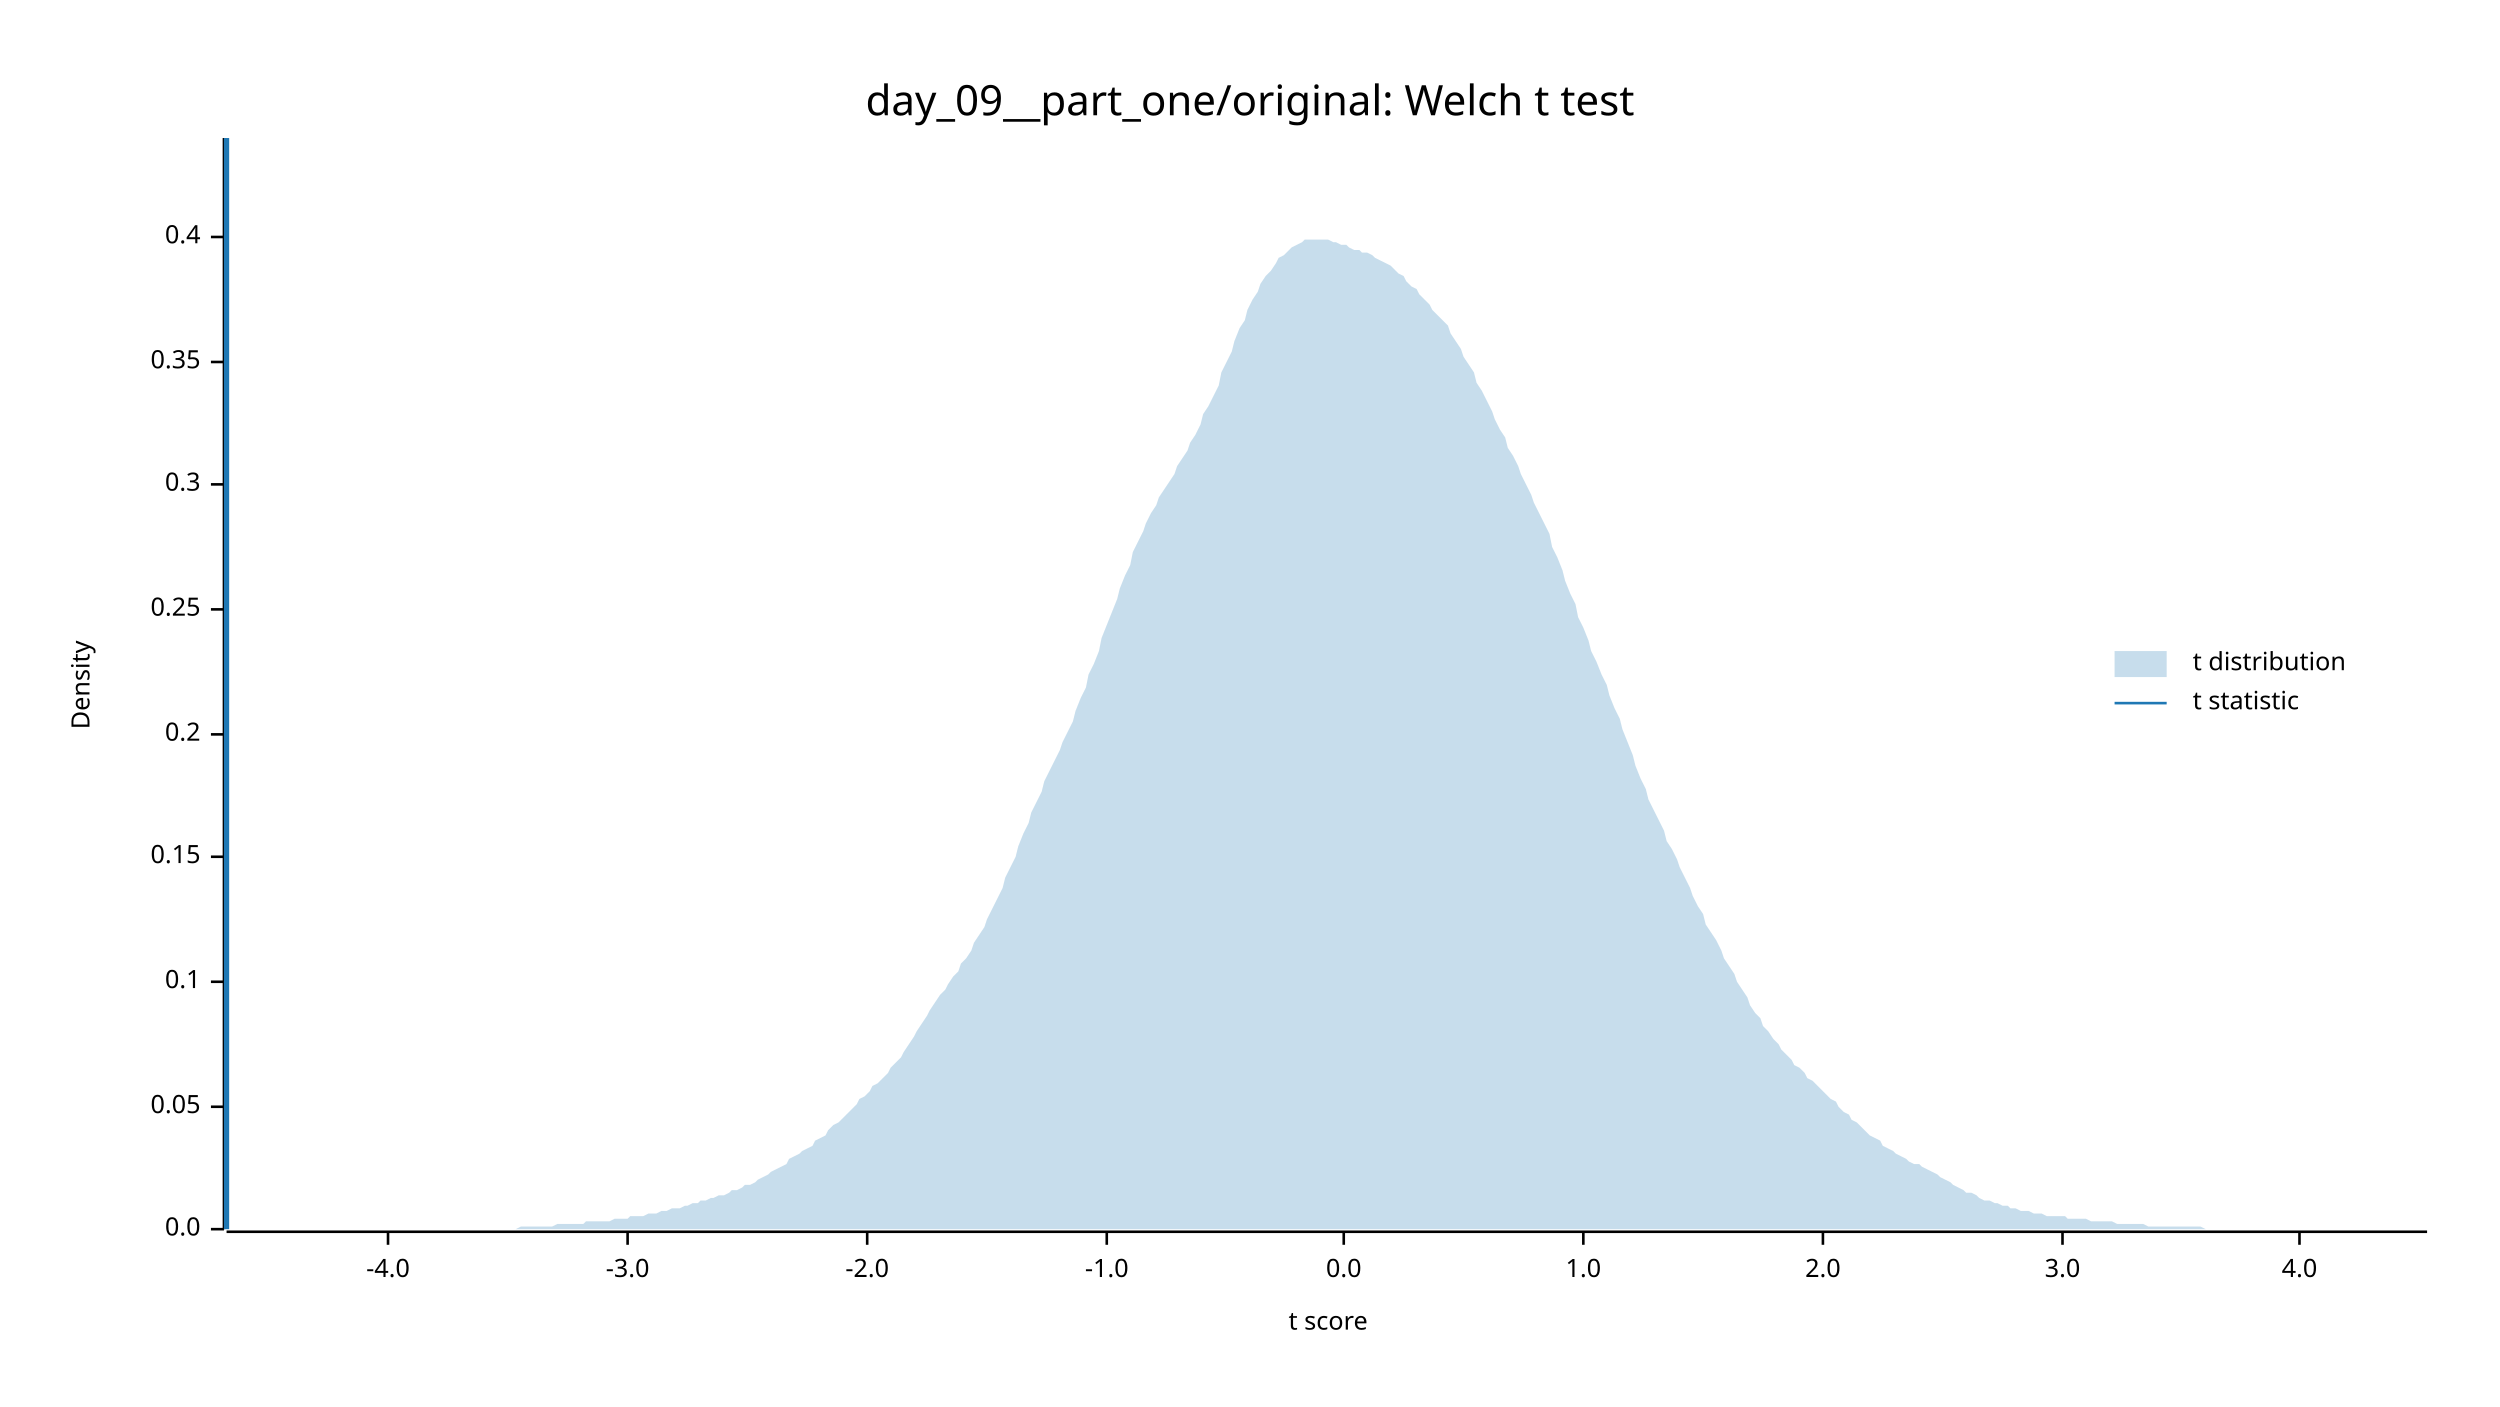
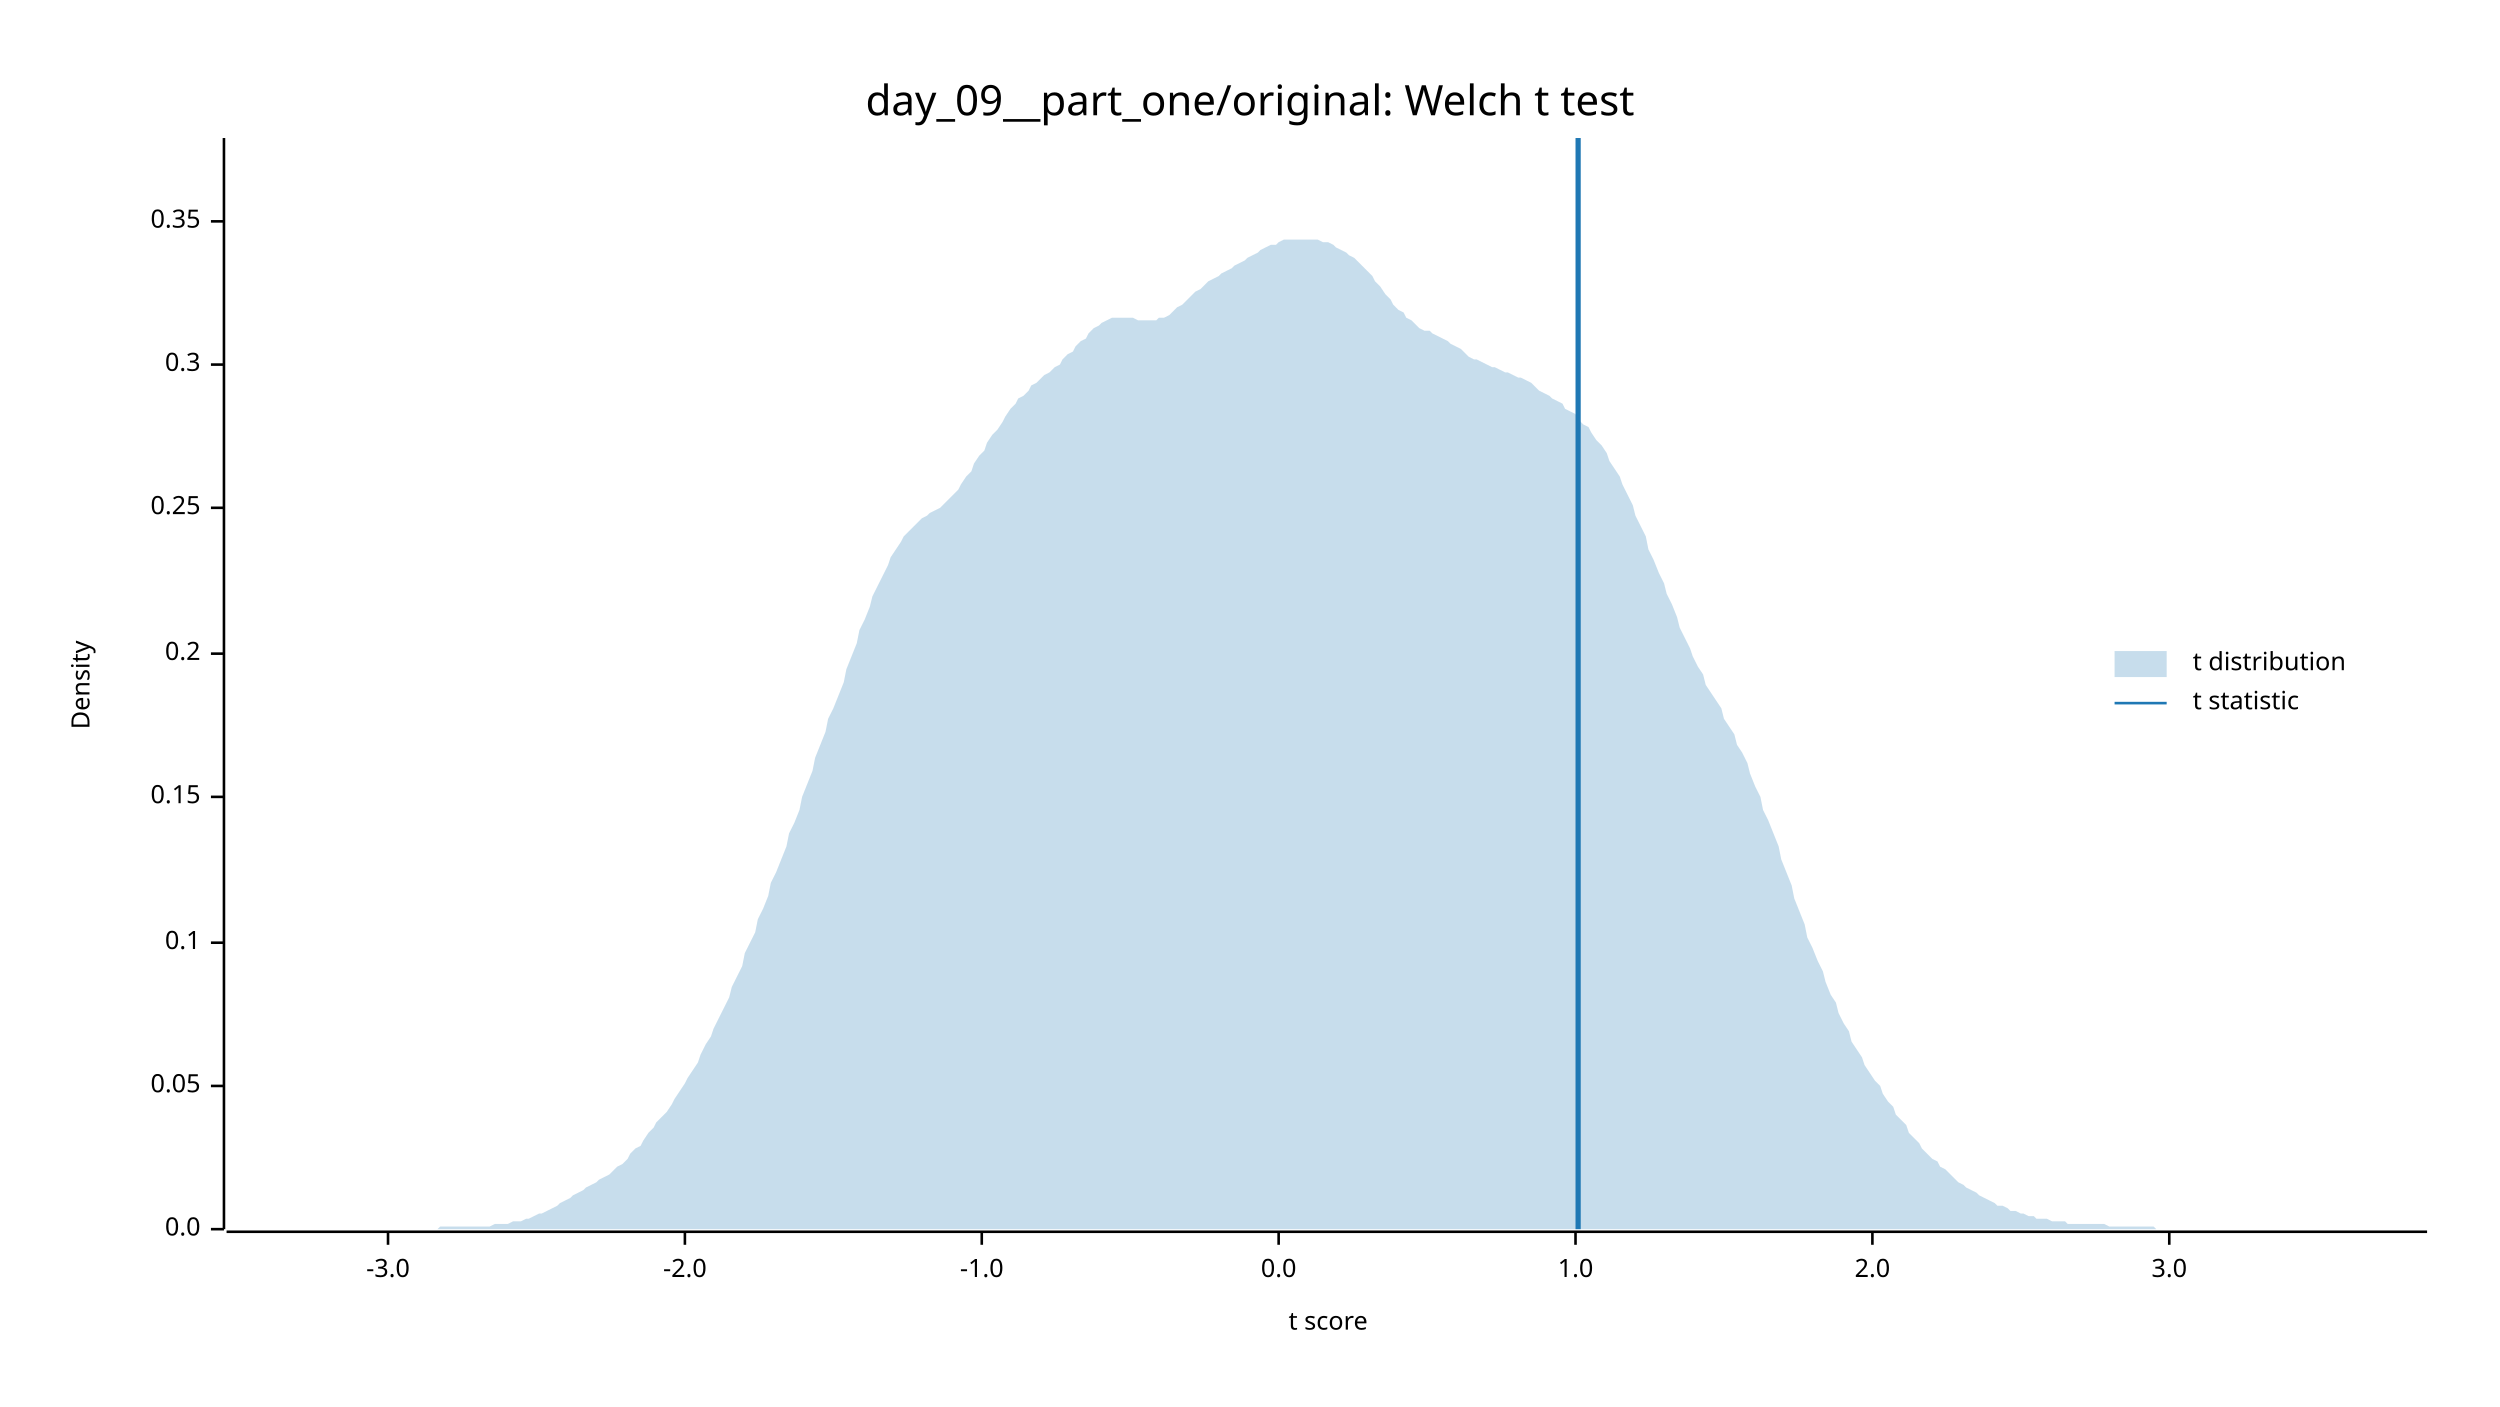
<svg xmlns="http://www.w3.org/2000/svg" width="960" height="540" viewBox="0 0 960 540">
  <text x="480" y="32" dy="0.76em" text-anchor="middle" font-family="sans-serif" font-size="16.129" opacity="1" fill="#000000">
day_09__part_one/original: Welch t test
</text>
  <text x="27" y="263" dy="0.76em" text-anchor="middle" font-family="sans-serif" font-size="9.677" opacity="1" fill="#000000" transform="rotate(270, 27, 263)">
Density
</text>
  <text x="510" y="513" dy="-0.5ex" text-anchor="middle" font-family="sans-serif" font-size="9.677" opacity="1" fill="#000000">
t score
</text>
  <polyline fill="none" opacity="1" stroke="#000000" stroke-width="1" points="86,53 86,472 " />
  <text x="77" y="472" dy="0.5ex" text-anchor="end" font-family="sans-serif" font-size="9.677" opacity="1" fill="#000000">
0.0
</text>
  <polyline fill="none" opacity="1" stroke="#000000" stroke-width="1" points="81,472 86,472 " />
-   <text x="77" y="425" dy="0.5ex" text-anchor="end" font-family="sans-serif" font-size="9.677" opacity="1" fill="#000000">
+   <text x="77" y="417" dy="0.5ex" text-anchor="end" font-family="sans-serif" font-size="9.677" opacity="1" fill="#000000">
0.05
</text>
-   <polyline fill="none" opacity="1" stroke="#000000" stroke-width="1" points="81,425 86,425 " />
-   <text x="77" y="377" dy="0.5ex" text-anchor="end" font-family="sans-serif" font-size="9.677" opacity="1" fill="#000000">
+   <polyline fill="none" opacity="1" stroke="#000000" stroke-width="1" points="81,417 86,417 " />
+   <text x="77" y="362" dy="0.5ex" text-anchor="end" font-family="sans-serif" font-size="9.677" opacity="1" fill="#000000">
0.1
</text>
-   <polyline fill="none" opacity="1" stroke="#000000" stroke-width="1" points="81,377 86,377 " />
-   <text x="77" y="329" dy="0.5ex" text-anchor="end" font-family="sans-serif" font-size="9.677" opacity="1" fill="#000000">
+   <polyline fill="none" opacity="1" stroke="#000000" stroke-width="1" points="81,362 86,362 " />
+   <text x="77" y="306" dy="0.5ex" text-anchor="end" font-family="sans-serif" font-size="9.677" opacity="1" fill="#000000">
0.15
</text>
-   <polyline fill="none" opacity="1" stroke="#000000" stroke-width="1" points="81,329 86,329 " />
-   <text x="77" y="282" dy="0.5ex" text-anchor="end" font-family="sans-serif" font-size="9.677" opacity="1" fill="#000000">
+   <polyline fill="none" opacity="1" stroke="#000000" stroke-width="1" points="81,306 86,306 " />
+   <text x="77" y="251" dy="0.5ex" text-anchor="end" font-family="sans-serif" font-size="9.677" opacity="1" fill="#000000">
0.2
</text>
-   <polyline fill="none" opacity="1" stroke="#000000" stroke-width="1" points="81,282 86,282 " />
-   <text x="77" y="234" dy="0.5ex" text-anchor="end" font-family="sans-serif" font-size="9.677" opacity="1" fill="#000000">
+   <polyline fill="none" opacity="1" stroke="#000000" stroke-width="1" points="81,251 86,251 " />
+   <text x="77" y="195" dy="0.5ex" text-anchor="end" font-family="sans-serif" font-size="9.677" opacity="1" fill="#000000">
0.25
</text>
-   <polyline fill="none" opacity="1" stroke="#000000" stroke-width="1" points="81,234 86,234 " />
-   <text x="77" y="186" dy="0.5ex" text-anchor="end" font-family="sans-serif" font-size="9.677" opacity="1" fill="#000000">
+   <polyline fill="none" opacity="1" stroke="#000000" stroke-width="1" points="81,195 86,195 " />
+   <text x="77" y="140" dy="0.5ex" text-anchor="end" font-family="sans-serif" font-size="9.677" opacity="1" fill="#000000">
0.3
</text>
-   <polyline fill="none" opacity="1" stroke="#000000" stroke-width="1" points="81,186 86,186 " />
-   <text x="77" y="139" dy="0.5ex" text-anchor="end" font-family="sans-serif" font-size="9.677" opacity="1" fill="#000000">
+   <polyline fill="none" opacity="1" stroke="#000000" stroke-width="1" points="81,140 86,140 " />
+   <text x="77" y="85" dy="0.5ex" text-anchor="end" font-family="sans-serif" font-size="9.677" opacity="1" fill="#000000">
0.35
</text>
-   <polyline fill="none" opacity="1" stroke="#000000" stroke-width="1" points="81,139 86,139 " />
-   <text x="77" y="91" dy="0.5ex" text-anchor="end" font-family="sans-serif" font-size="9.677" opacity="1" fill="#000000">
- 0.4
- </text>
-   <polyline fill="none" opacity="1" stroke="#000000" stroke-width="1" points="81,91 86,91 " />
+   <polyline fill="none" opacity="1" stroke="#000000" stroke-width="1" points="81,85 86,85 " />
  <polyline fill="none" opacity="1" stroke="#000000" stroke-width="1" points="87,473 932,473 " />
  <text x="149" y="483" dy="0.76em" text-anchor="middle" font-family="sans-serif" font-size="9.677" opacity="1" fill="#000000">
- -4.0
+ -3.0
</text>
  <polyline fill="none" opacity="1" stroke="#000000" stroke-width="1" points="149,473 149,478 " />
-   <text x="241" y="483" dy="0.76em" text-anchor="middle" font-family="sans-serif" font-size="9.677" opacity="1" fill="#000000">
- -3.0
- </text>
-   <polyline fill="none" opacity="1" stroke="#000000" stroke-width="1" points="241,473 241,478 " />
-   <text x="333" y="483" dy="0.76em" text-anchor="middle" font-family="sans-serif" font-size="9.677" opacity="1" fill="#000000">
+   <text x="263" y="483" dy="0.76em" text-anchor="middle" font-family="sans-serif" font-size="9.677" opacity="1" fill="#000000">
-2.0
</text>
-   <polyline fill="none" opacity="1" stroke="#000000" stroke-width="1" points="333,473 333,478 " />
-   <text x="425" y="483" dy="0.76em" text-anchor="middle" font-family="sans-serif" font-size="9.677" opacity="1" fill="#000000">
+   <polyline fill="none" opacity="1" stroke="#000000" stroke-width="1" points="263,473 263,478 " />
+   <text x="377" y="483" dy="0.76em" text-anchor="middle" font-family="sans-serif" font-size="9.677" opacity="1" fill="#000000">
-1.0
</text>
-   <polyline fill="none" opacity="1" stroke="#000000" stroke-width="1" points="425,473 425,478 " />
-   <text x="516" y="483" dy="0.76em" text-anchor="middle" font-family="sans-serif" font-size="9.677" opacity="1" fill="#000000">
+   <polyline fill="none" opacity="1" stroke="#000000" stroke-width="1" points="377,473 377,478 " />
+   <text x="491" y="483" dy="0.76em" text-anchor="middle" font-family="sans-serif" font-size="9.677" opacity="1" fill="#000000">
0.0
</text>
-   <polyline fill="none" opacity="1" stroke="#000000" stroke-width="1" points="516,473 516,478 " />
-   <text x="608" y="483" dy="0.76em" text-anchor="middle" font-family="sans-serif" font-size="9.677" opacity="1" fill="#000000">
+   <polyline fill="none" opacity="1" stroke="#000000" stroke-width="1" points="491,473 491,478 " />
+   <text x="605" y="483" dy="0.76em" text-anchor="middle" font-family="sans-serif" font-size="9.677" opacity="1" fill="#000000">
1.0
</text>
-   <polyline fill="none" opacity="1" stroke="#000000" stroke-width="1" points="608,473 608,478 " />
-   <text x="700" y="483" dy="0.76em" text-anchor="middle" font-family="sans-serif" font-size="9.677" opacity="1" fill="#000000">
+   <polyline fill="none" opacity="1" stroke="#000000" stroke-width="1" points="605,473 605,478 " />
+   <text x="719" y="483" dy="0.76em" text-anchor="middle" font-family="sans-serif" font-size="9.677" opacity="1" fill="#000000">
2.0
</text>
-   <polyline fill="none" opacity="1" stroke="#000000" stroke-width="1" points="700,473 700,478 " />
-   <text x="792" y="483" dy="0.76em" text-anchor="middle" font-family="sans-serif" font-size="9.677" opacity="1" fill="#000000">
+   <polyline fill="none" opacity="1" stroke="#000000" stroke-width="1" points="719,473 719,478 " />
+   <text x="833" y="483" dy="0.76em" text-anchor="middle" font-family="sans-serif" font-size="9.677" opacity="1" fill="#000000">
3.0
</text>
-   <polyline fill="none" opacity="1" stroke="#000000" stroke-width="1" points="792,473 792,478 " />
-   <text x="883" y="483" dy="0.76em" text-anchor="middle" font-family="sans-serif" font-size="9.677" opacity="1" fill="#000000">
- 4.0
- </text>
-   <polyline fill="none" opacity="1" stroke="#000000" stroke-width="1" points="883,473 883,478 " />
-   <polygon opacity="0.25" fill="#1F78B4" points="87,472 88,472 90,472 92,472 93,472 95,472 97,472 98,472 100,472 102,472 103,472 105,472 107,472 109,472 110,472 112,472 114,472 115,472 117,472 119,472 120,472 122,472 124,472 125,472 127,472 129,472 131,472 132,472 134,472 136,472 137,472 139,472 141,472 142,472 144,472 146,472 147,472 149,472 151,472 153,472 154,472 156,472 158,472 159,472 161,472 163,472 164,472 166,472 168,472 169,472 171,472 173,472 175,472 176,472 178,472 180,472 181,472 183,472 185,472 186,472 188,472 190,472 191,472 193,472 195,472 197,472 198,472 200,471 202,471 203,471 205,471 207,471 208,471 210,471 212,471 214,470 215,470 217,470 219,470 220,470 222,470 224,470 225,469 227,469 229,469 230,469 232,469 234,469 236,468 237,468 239,468 241,468 242,467 244,467 246,467 247,467 249,466 251,466 252,466 254,465 256,465 258,464 259,464 261,464 263,463 264,463 266,462 268,462 269,461 271,461 273,460 274,460 276,459 278,459 280,458 281,457 283,457 285,456 286,455 288,455 290,454 291,453 293,452 295,451 296,450 298,449 300,448 302,447 303,445 305,444 307,443 308,442 310,441 312,440 313,438 315,437 317,436 318,434 320,432 322,431 324,429 325,428 327,426 329,424 330,422 332,421 334,419 335,417 337,416 339,414 341,412 342,410 344,408 346,406 347,404 349,401 351,398 352,396 354,393 356,390 357,388 359,385 361,382 363,380 364,378 366,375 368,373 369,370 371,368 373,365 374,362 376,359 378,356 379,353 381,349 383,345 385,341 386,337 388,333 390,329 391,325 393,320 395,316 396,312 398,308 400,304 401,300 403,296 405,292 407,288 408,285 410,281 412,277 413,273 415,268 417,264 418,259 420,255 422,250 423,245 425,240 427,235 429,230 430,226 432,221 434,217 435,212 437,208 439,204 440,201 442,197 444,194 445,191 447,188 449,185 451,182 452,179 454,176 456,173 457,170 459,167 461,163 462,159 464,156 466,152 468,148 469,143 471,139 473,135 474,131 476,126 478,123 479,119 481,115 483,112 484,109 486,106 488,104 490,101 491,99 493,98 495,96 496,95 498,94 500,93 501,92 503,92 505,92 506,92 508,92 510,92 512,93 513,93 515,94 517,94 518,95 520,96 522,96 523,97 525,97 527,98 528,99 530,100 532,101 534,102 535,103 537,105 539,106 540,108 542,110 544,111 545,113 547,115 549,117 550,119 552,121 554,123 556,125 557,128 559,131 561,134 562,137 564,140 566,143 567,147 569,150 571,154 573,158 574,161 576,165 578,168 579,172 581,175 583,179 584,182 586,186 588,190 589,193 591,197 593,201 595,205 596,210 598,214 600,219 601,223 603,228 605,232 606,237 608,241 610,246 611,250 613,254 615,259 617,263 618,267 620,272 622,276 623,280 625,285 627,290 628,294 630,299 632,303 633,307 635,311 637,315 639,319 640,323 642,326 644,330 645,333 647,337 649,341 650,344 652,348 654,351 655,355 657,358 659,361 661,365 662,368 664,371 666,374 667,377 669,380 671,383 672,386 674,389 676,391 677,394 679,396 681,399 683,401 684,403 686,405 688,407 689,409 691,410 693,412 694,414 696,415 698,417 700,419 701,420 703,422 705,423 706,425 708,427 710,428 711,430 713,431 715,433 716,434 718,436 720,437 722,438 723,440 725,441 727,442 728,443 730,444 732,445 733,446 735,447 737,447 738,448 740,449 742,450 744,451 745,452 747,453 749,454 750,455 752,456 754,457 755,458 757,458 759,459 760,460 762,461 764,461 766,462 767,462 769,463 771,463 772,464 774,464 776,465 777,465 779,465 781,466 782,466 784,466 786,467 788,467 789,467 791,467 793,467 794,468 796,468 798,468 799,468 801,468 803,469 804,469 806,469 808,469 810,469 811,469 813,470 815,470 816,470 818,470 820,470 821,470 823,470 825,471 827,471 828,471 830,471 832,471 833,471 835,471 837,471 838,471 840,471 842,471 843,471 845,471 847,472 849,472 850,472 852,472 854,472 855,472 857,472 859,472 860,472 862,472 864,472 865,472 867,472 869,472 871,472 872,472 874,472 876,472 877,472 879,472 881,472 882,472 884,472 886,472 887,472 889,472 891,472 893,472 894,472 896,472 898,472 899,472 901,472 903,472 904,472 906,472 908,472 909,472 911,472 913,472 915,472 916,472 918,472 920,472 921,472 923,472 925,472 926,472 928,472 930,472 932,472 932,472 87,472 " />
-   <polyline fill="none" opacity="1" stroke="#1F78B4" stroke-width="2" points="87,472 87,53 " />
+   <polyline fill="none" opacity="1" stroke="#000000" stroke-width="1" points="833,473 833,478 " />
+   <polygon opacity="0.25" fill="#1F78B4" points="87,472 88,472 90,472 92,472 93,472 95,472 97,472 98,472 100,472 102,472 103,472 105,472 107,472 109,472 110,472 112,472 114,472 115,472 117,472 119,472 120,472 122,472 124,472 125,472 127,472 129,472 131,472 132,472 134,472 136,472 137,472 139,472 141,472 142,472 144,472 146,472 147,472 149,472 151,472 153,472 154,472 156,472 158,472 159,472 161,472 163,472 164,472 166,472 168,472 169,471 171,471 173,471 175,471 176,471 178,471 180,471 181,471 183,471 185,471 186,471 188,471 190,470 191,470 193,470 195,470 197,469 198,469 200,469 202,468 203,468 205,467 207,466 208,466 210,465 212,464 214,463 215,462 217,461 219,460 220,459 222,458 224,457 225,456 227,455 229,454 230,453 232,452 234,451 236,449 237,448 239,447 241,445 242,443 244,441 246,440 247,438 249,435 251,433 252,431 254,429 256,427 258,424 259,422 261,419 263,416 264,414 266,411 268,408 269,405 271,401 273,398 274,395 276,391 278,387 280,383 281,379 283,375 285,371 286,366 288,362 290,358 291,353 293,349 295,344 296,339 298,335 300,330 302,325 303,320 305,316 307,311 308,306 310,301 312,296 313,291 315,286 317,281 318,276 320,272 322,267 324,262 325,257 327,252 329,247 330,242 332,238 334,233 335,229 337,225 339,221 341,217 342,214 344,211 346,208 347,206 349,204 351,202 352,201 354,199 356,198 357,197 359,196 361,195 363,193 364,192 366,190 368,188 369,186 371,183 373,181 374,178 376,175 378,173 379,170 381,167 383,165 385,162 386,160 388,157 390,155 391,153 393,152 395,150 396,148 398,147 400,145 401,144 403,143 405,141 407,140 408,138 410,136 412,135 413,133 415,131 417,130 418,128 420,126 422,125 423,124 425,123 427,122 429,122 430,122 432,122 434,122 435,122 437,123 439,123 440,123 442,123 444,123 445,122 447,122 449,121 451,119 452,118 454,117 456,115 457,114 459,112 461,111 462,110 464,108 466,107 468,106 469,105 471,104 473,103 474,102 476,101 478,100 479,99 481,98 483,97 484,96 486,95 488,94 490,94 491,93 493,92 495,92 496,92 498,92 500,92 501,92 503,92 505,92 506,92 508,93 510,93 512,94 513,95 515,96 517,97 518,98 520,99 522,101 523,102 525,104 527,106 528,108 530,110 532,113 534,115 535,117 537,119 539,120 540,122 542,123 544,125 545,126 547,127 549,127 550,128 552,129 554,130 556,131 557,132 559,133 561,134 562,135 564,137 566,138 567,138 569,139 571,140 573,141 574,141 576,142 578,143 579,143 581,144 583,145 584,145 586,146 588,147 589,148 591,150 593,151 595,152 596,153 598,154 600,155 601,157 603,158 605,159 606,161 608,163 610,164 611,166 613,169 615,171 617,174 618,177 620,180 622,183 623,186 625,190 627,194 628,198 630,202 632,206 633,211 635,215 637,220 639,224 640,228 642,232 644,237 645,241 647,245 649,249 650,252 652,256 654,259 655,263 657,266 659,269 661,272 662,276 664,279 666,282 667,286 669,289 671,293 672,297 674,302 676,306 677,311 679,315 681,320 683,325 684,330 686,335 688,340 689,345 691,350 693,355 694,360 696,364 698,369 700,373 701,377 703,382 705,385 706,389 708,393 710,396 711,400 713,403 715,406 716,409 718,412 720,415 722,417 723,420 725,423 727,425 728,428 730,430 732,432 733,435 735,437 737,439 738,441 740,443 742,445 744,446 745,448 747,449 749,451 750,452 752,454 754,455 755,456 757,457 759,458 760,459 762,460 764,461 766,462 767,463 769,463 771,464 772,465 774,465 776,466 777,466 779,467 781,467 782,468 784,468 786,468 788,469 789,469 791,469 793,469 794,470 796,470 798,470 799,470 801,470 803,470 804,470 806,470 808,470 810,471 811,471 813,471 815,471 816,471 818,471 820,471 821,471 823,471 825,471 827,471 828,472 830,472 832,472 833,472 835,472 837,472 838,472 840,472 842,472 843,472 845,472 847,472 849,472 850,472 852,472 854,472 855,472 857,472 859,472 860,472 862,472 864,472 865,472 867,472 869,472 871,472 872,472 874,472 876,472 877,472 879,472 881,472 882,472 884,472 886,472 887,472 889,472 891,472 893,472 894,472 896,472 898,472 899,472 901,472 903,472 904,472 906,472 908,472 909,472 911,472 913,472 915,472 916,472 918,472 920,472 921,472 923,472 925,472 926,472 928,472 930,472 932,472 932,472 87,472 " />
+   <polyline fill="none" opacity="1" stroke="#1F78B4" stroke-width="2" points="606,472 606,53 " />
  <text x="842" y="250" dy="0.76em" text-anchor="start" font-family="sans-serif" font-size="9.677" opacity="1" fill="#000000">
t distribution
</text>
  <text x="842" y="265" dy="0.76em" text-anchor="start" font-family="sans-serif" font-size="9.677" opacity="1" fill="#000000">
t statistic
</text>
  <rect x="812" y="250" width="20" height="10" opacity="0.25" fill="#1F78B4" stroke="none" />
  <polyline fill="none" opacity="1" stroke="#1F78B4" stroke-width="1" points="812,270 832,270 " />
</svg>
